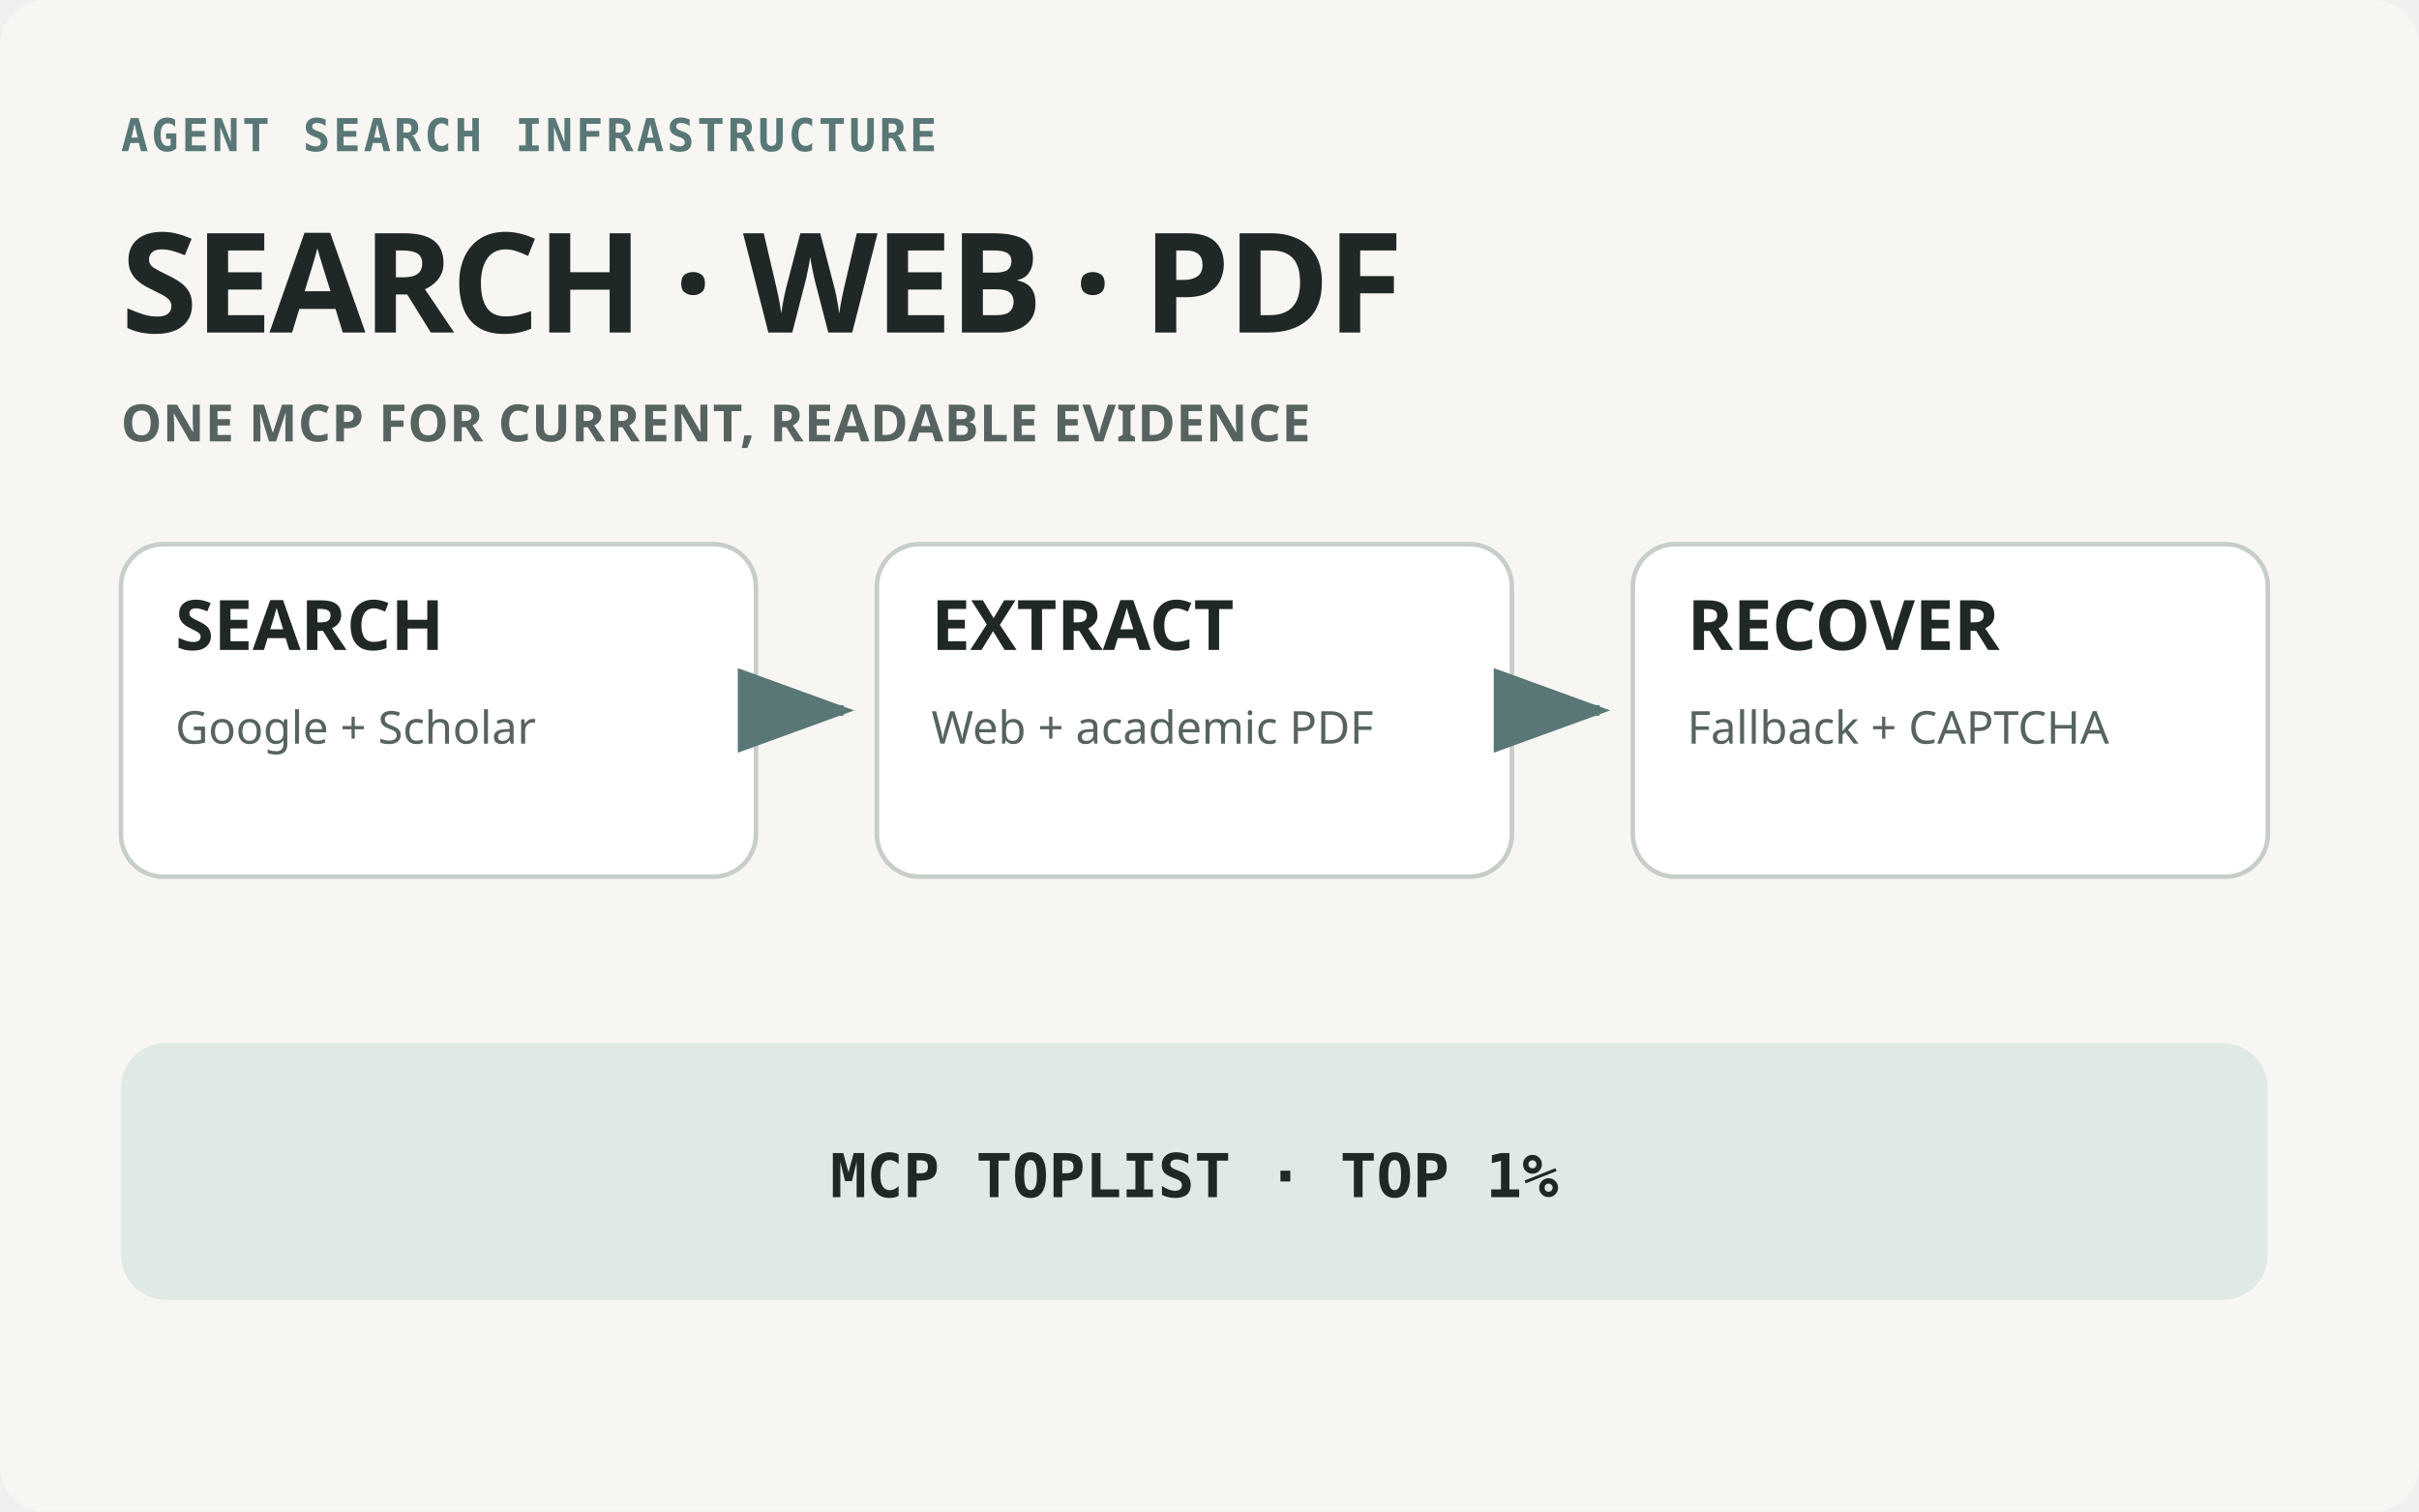
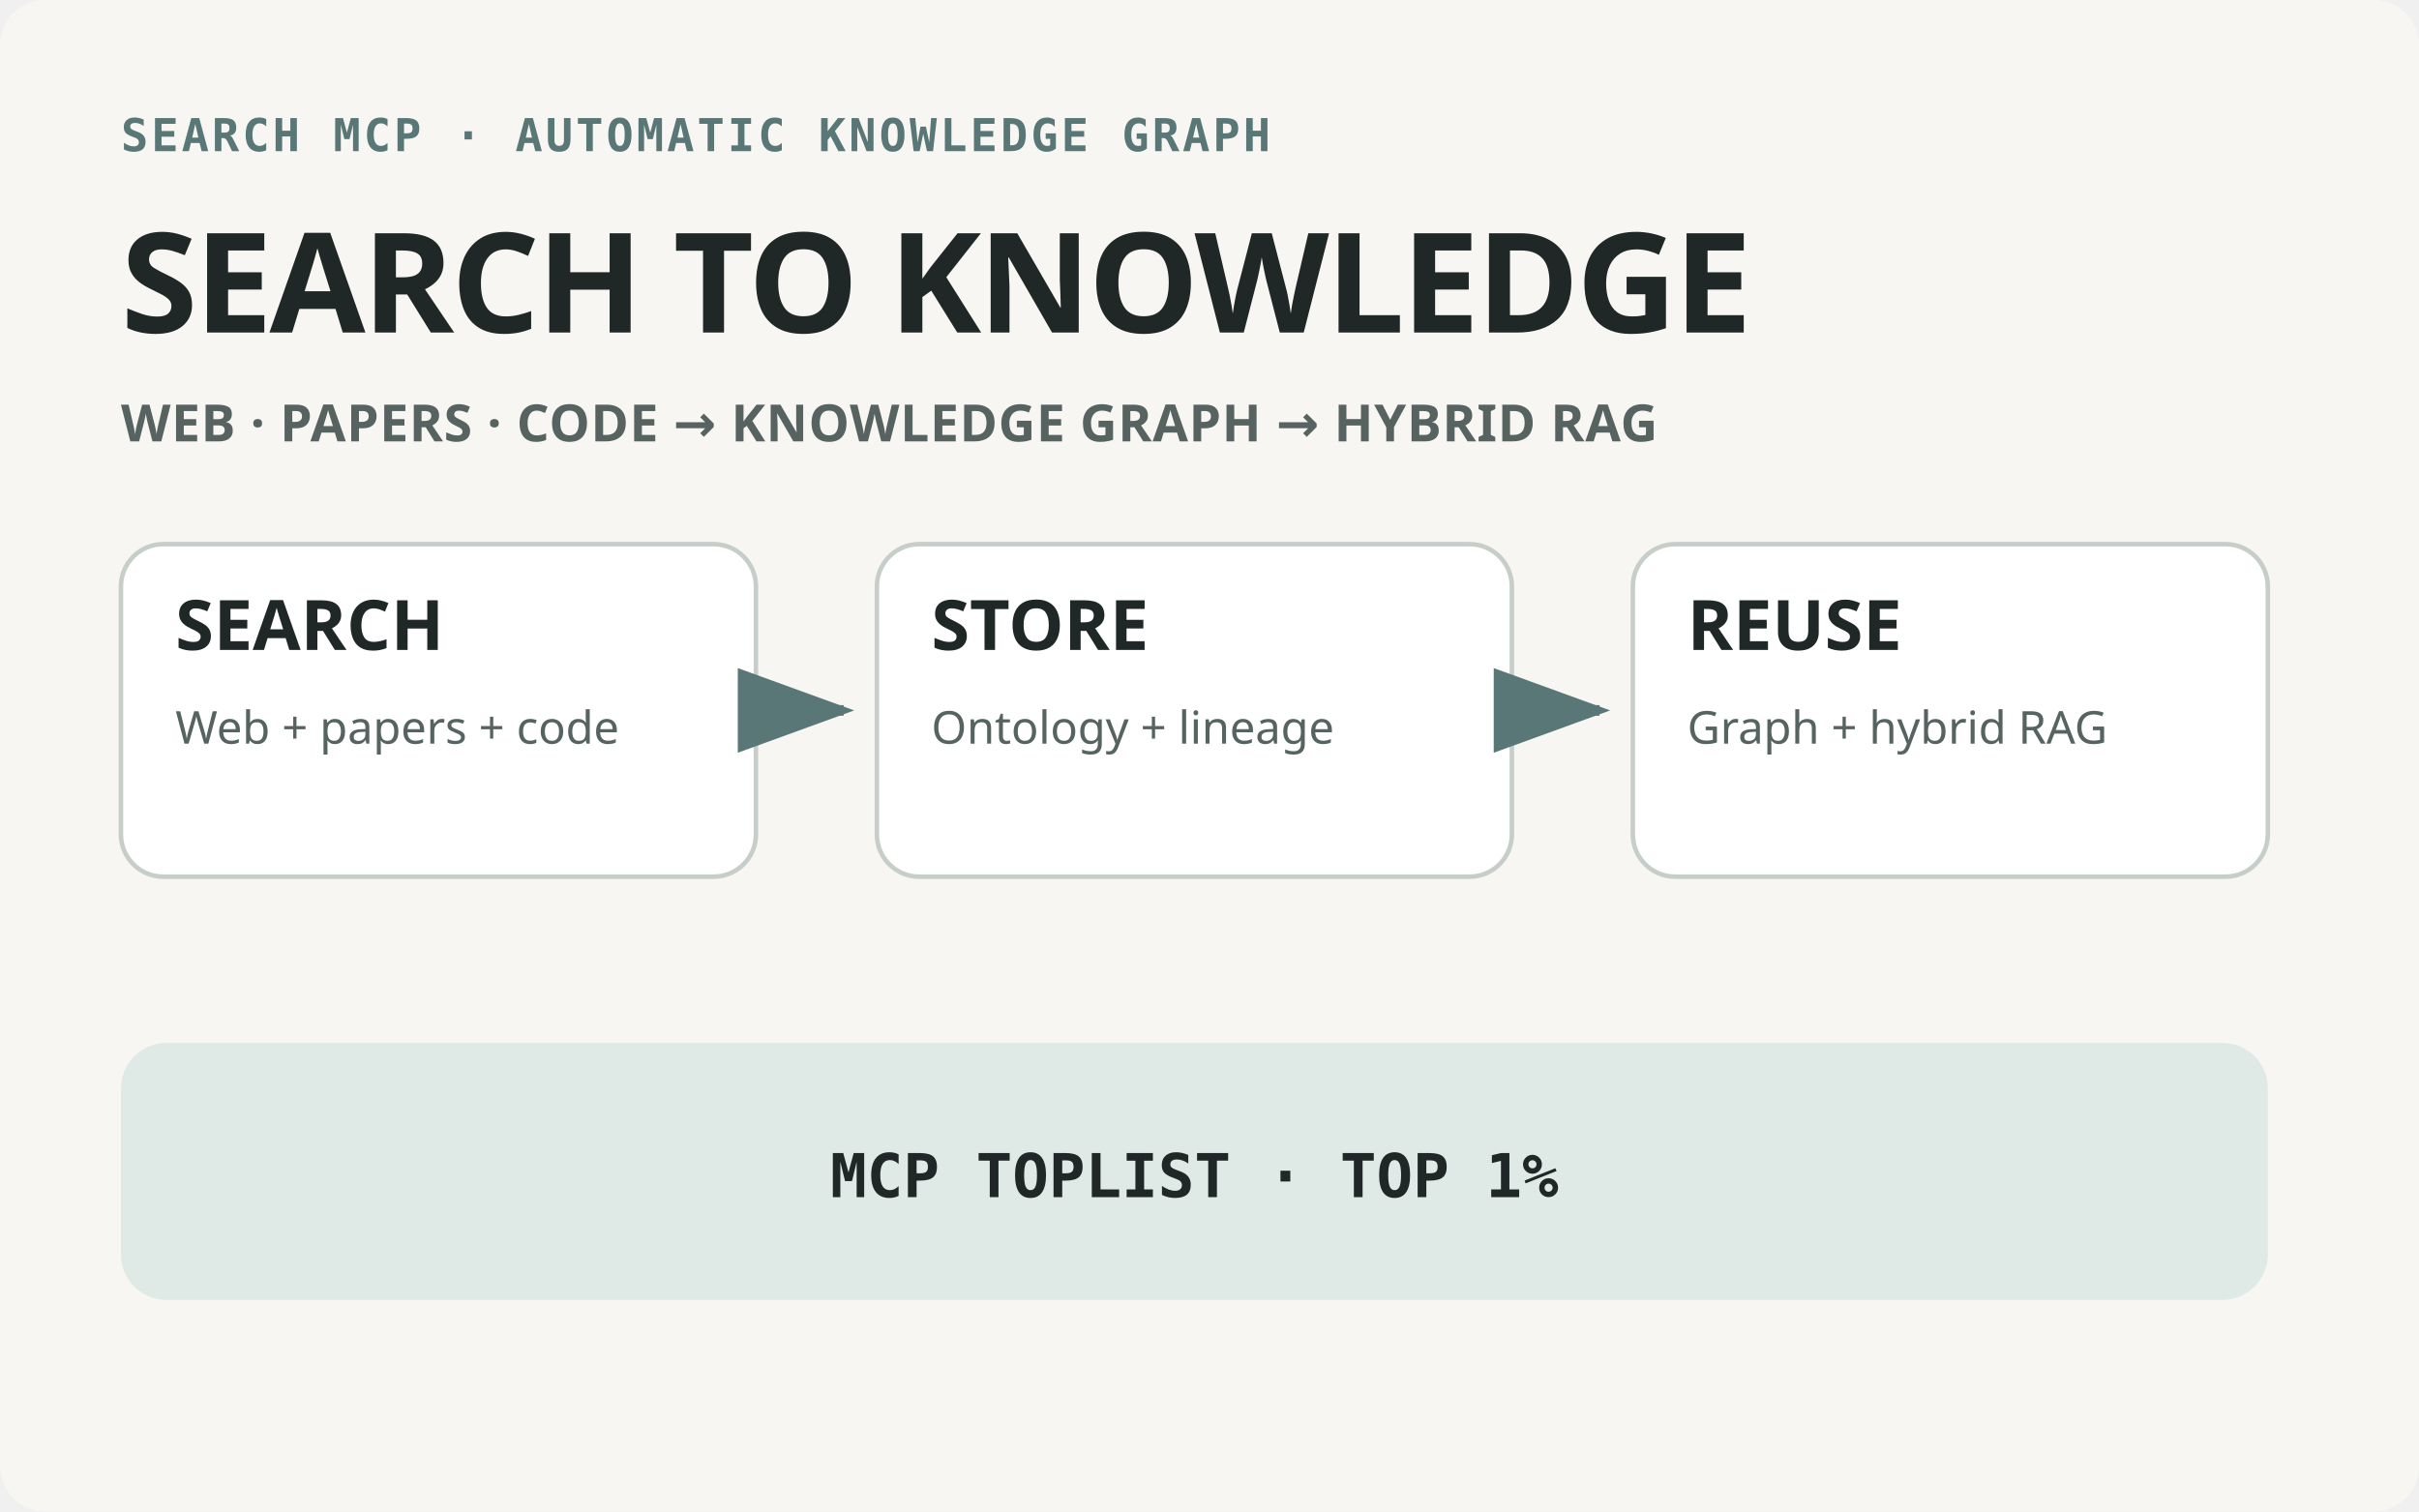
<svg xmlns="http://www.w3.org/2000/svg" viewBox="0 0 1600 1000" role="img" aria-labelledby="title desc">
  <style>
.bg{fill:#f7f6f2}.surface{fill:#fff}.soft{fill:#dfe9e6}.ink{fill:#202827}.muted{fill:#566361}.accent{fill:#587776}.line{stroke:#c7ceca;stroke-width:3}
.eyebrow{font:700 30px ui-monospace,SFMono-Regular,monospace;letter-spacing:2px}.title{font:750 92px ui-sans-serif,system-ui,sans-serif;letter-spacing:-2px}.subtitle{font:600 34px ui-sans-serif,system-ui,sans-serif;letter-spacing:.5px}
.step{font:750 46px ui-sans-serif,system-ui,sans-serif}.body{font:30px ui-sans-serif,system-ui,sans-serif}.metric{font:700 40px ui-monospace,SFMono-Regular,monospace}.arrow{fill:none;stroke:#587776;stroke-width:7}
@media (prefers-color-scheme:dark){.bg{fill:#18211f}.surface{fill:#22302d}.soft{fill:#29423f}.ink{fill:#eef2ef}.muted{fill:#b7c3c0}.accent{fill:#8db0ab}.line{stroke:#465754}.arrow{stroke:#8db0ab}}
</style>
  <defs>
    <marker id="arrow" markerWidth="12" markerHeight="12" refX="10" refY="4" orient="auto">
      <path d="M0,0 L0,8 L11,4 z" class="accent" />
    </marker>
  </defs>
  <rect class="bg" width="1600" height="1000" rx="30" />
-   <text class="eyebrow accent" x="80" y="100">AGENT SEARCH INFRASTRUCTURE</text>
-   <text class="title ink" x="80" y="220">SEARCH · WEB · PDF</text>
-   <text class="subtitle muted" x="80" y="292">ONE MCP FOR CURRENT, READABLE EVIDENCE</text>
+   <text class="eyebrow accent" x="80" y="100">SEARCH MCP · AUTOMATIC KNOWLEDGE GRAPH</text>
+   <text class="title ink" x="80" y="220">SEARCH TO KNOWLEDGE</text>
+   <text class="subtitle muted" x="80" y="292">WEB · PAPERS · CODE → KNOWLEDGE GRAPH → HYBRID RAG</text>
  <rect class="surface line" x="80" y="360" width="420" height="220" rx="28" />
  <text class="step ink" x="116" y="430">SEARCH</text>
-   <text class="body muted" x="116" y="492">Google + Scholar</text>
+   <text class="body muted" x="116" y="492">Web + papers + code</text>
  <path class="arrow" d="M510 470 H558" marker-end="url(#arrow)" />
  <rect class="surface line" x="580" y="360" width="420" height="220" rx="28" />
-   <text class="step ink" x="616" y="430">EXTRACT</text>
-   <text class="body muted" x="616" y="492">Web + academic PDF</text>
+   <text class="step ink" x="616" y="430">STORE</text>
+   <text class="body muted" x="616" y="492">Ontology + lineage</text>
  <path class="arrow" d="M1010 470 H1058" marker-end="url(#arrow)" />
  <rect class="surface line" x="1080" y="360" width="420" height="220" rx="28" />
-   <text class="step ink" x="1116" y="430">RECOVER</text>
-   <text class="body muted" x="1116" y="492">Fallback + CAPTCHA</text>
+   <text class="step ink" x="1116" y="430">REUSE</text>
+   <text class="body muted" x="1116" y="492">Graph + hybrid RAG</text>
  <rect class="soft" x="80" y="690" width="1420" height="170" rx="30" />
  <text class="metric ink" x="790" y="792" text-anchor="middle">MCP TOPLIST · TOP 1%</text>
</svg>
